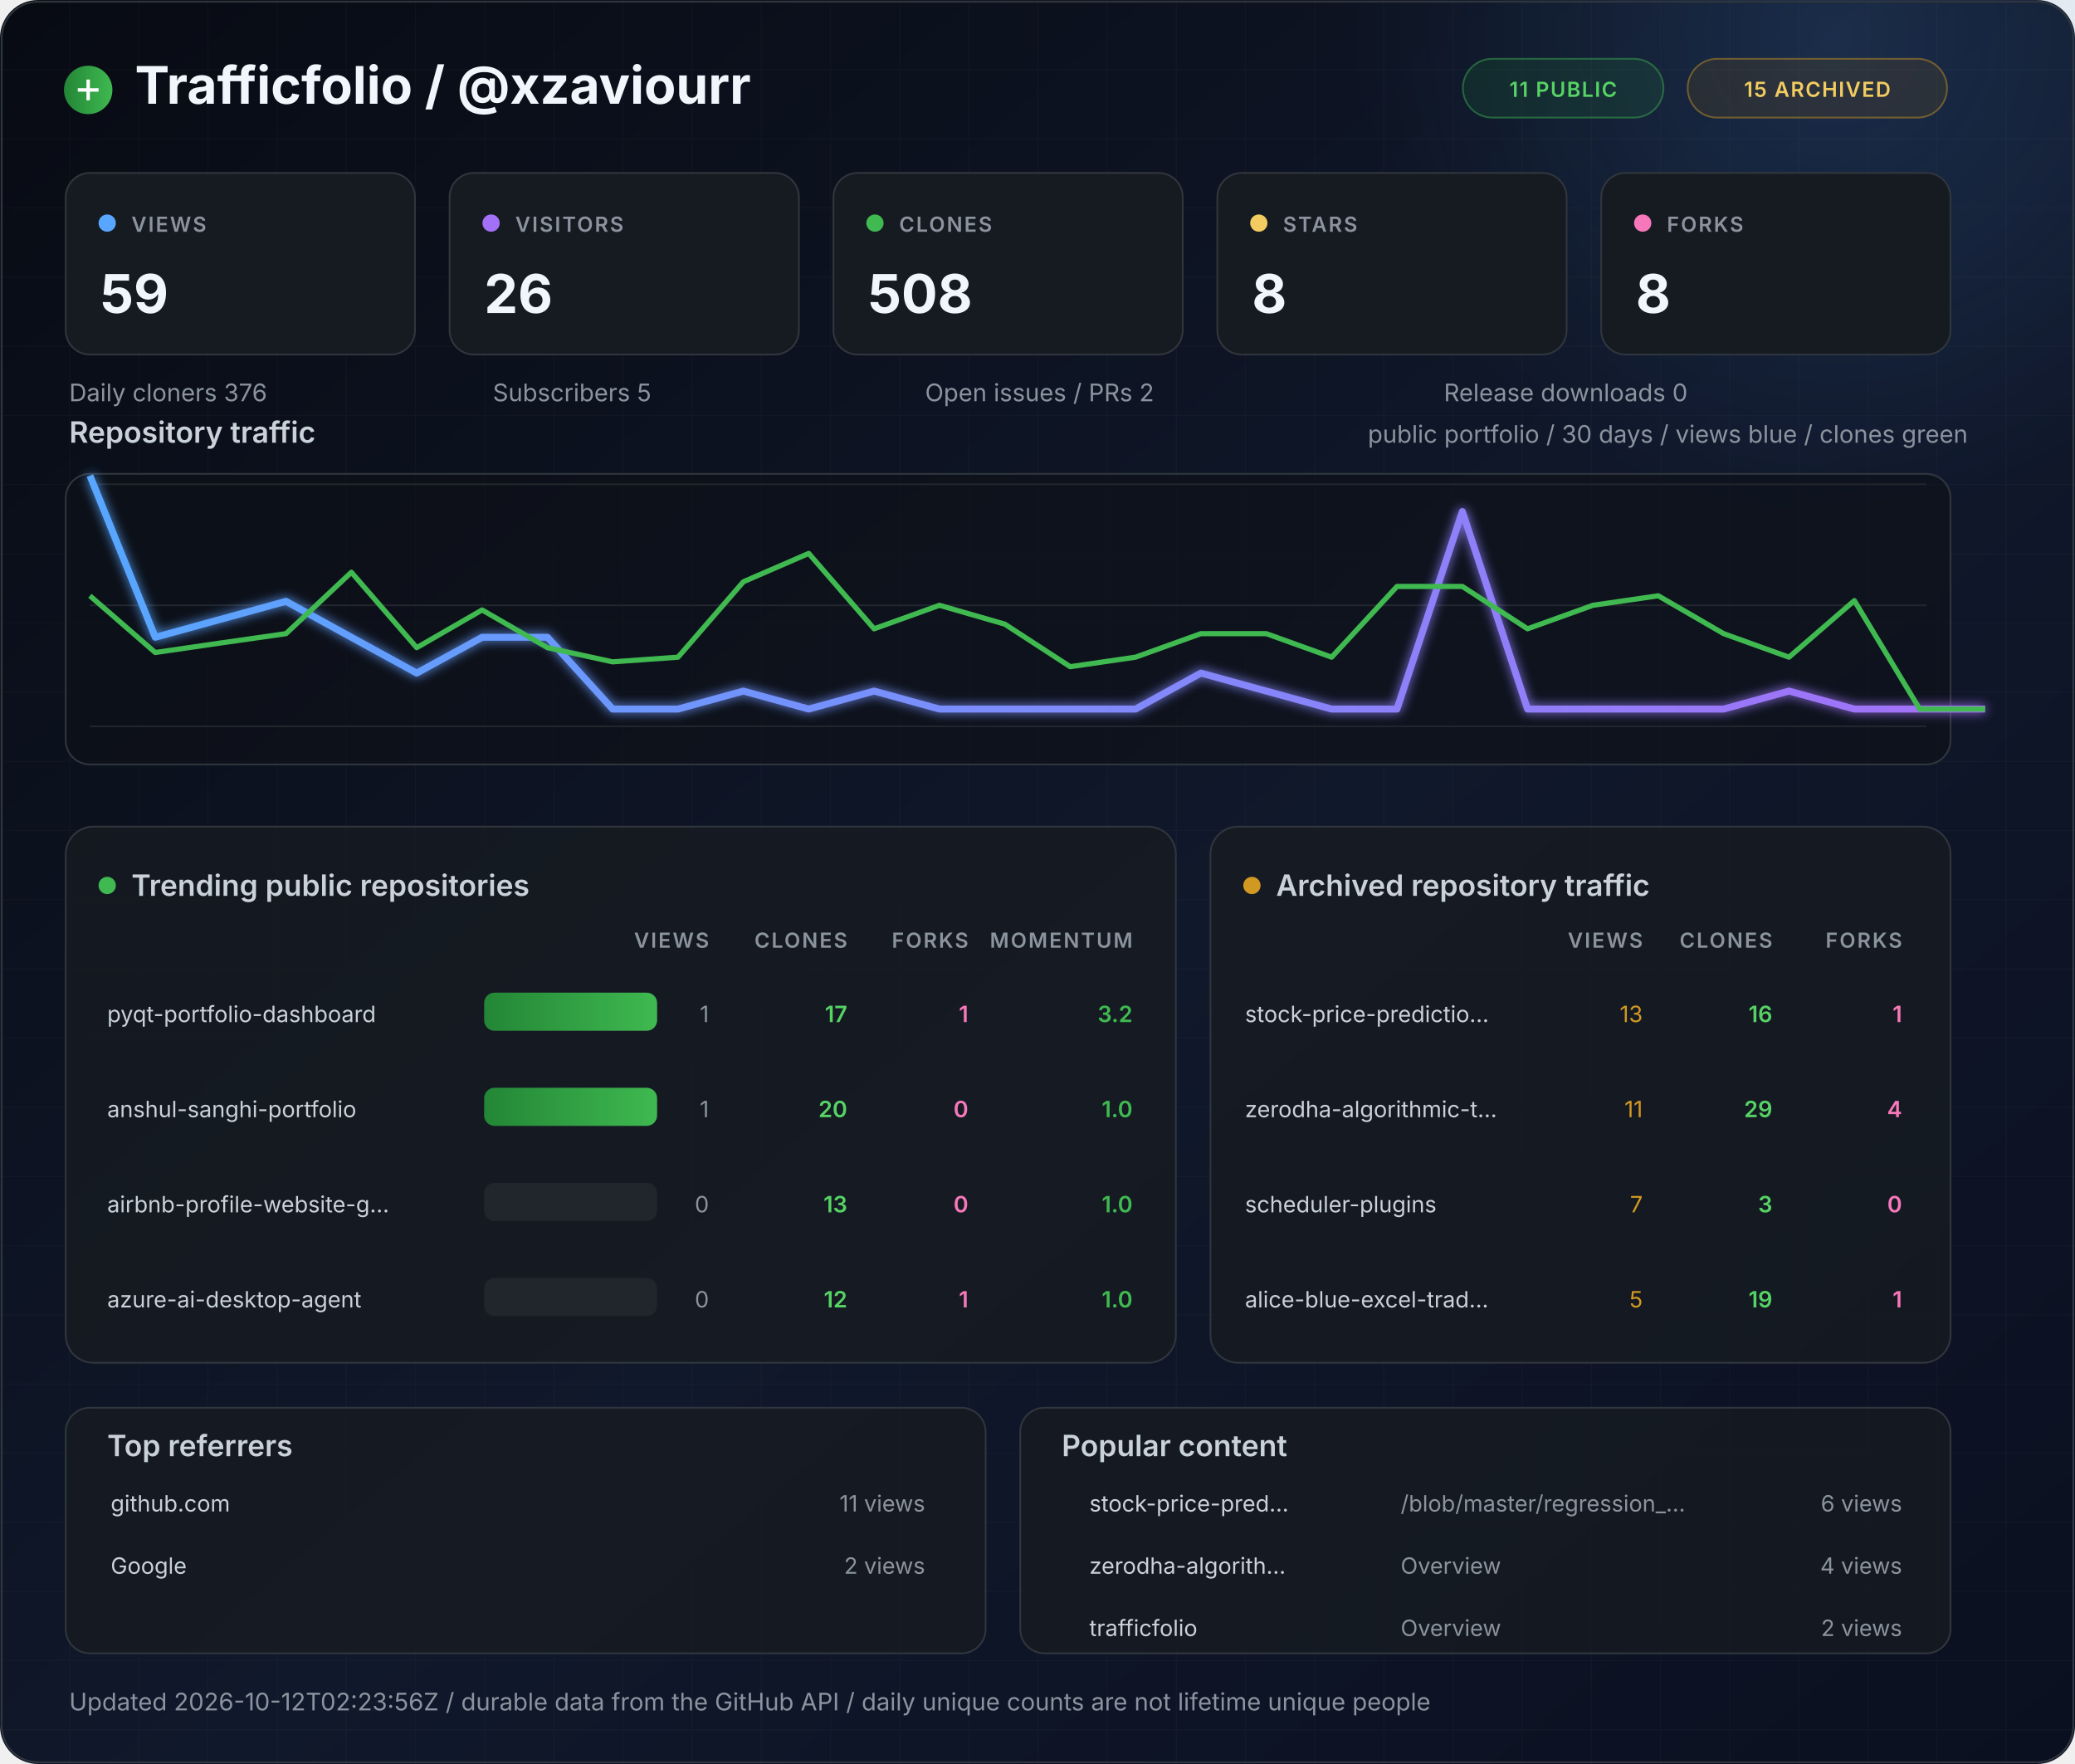
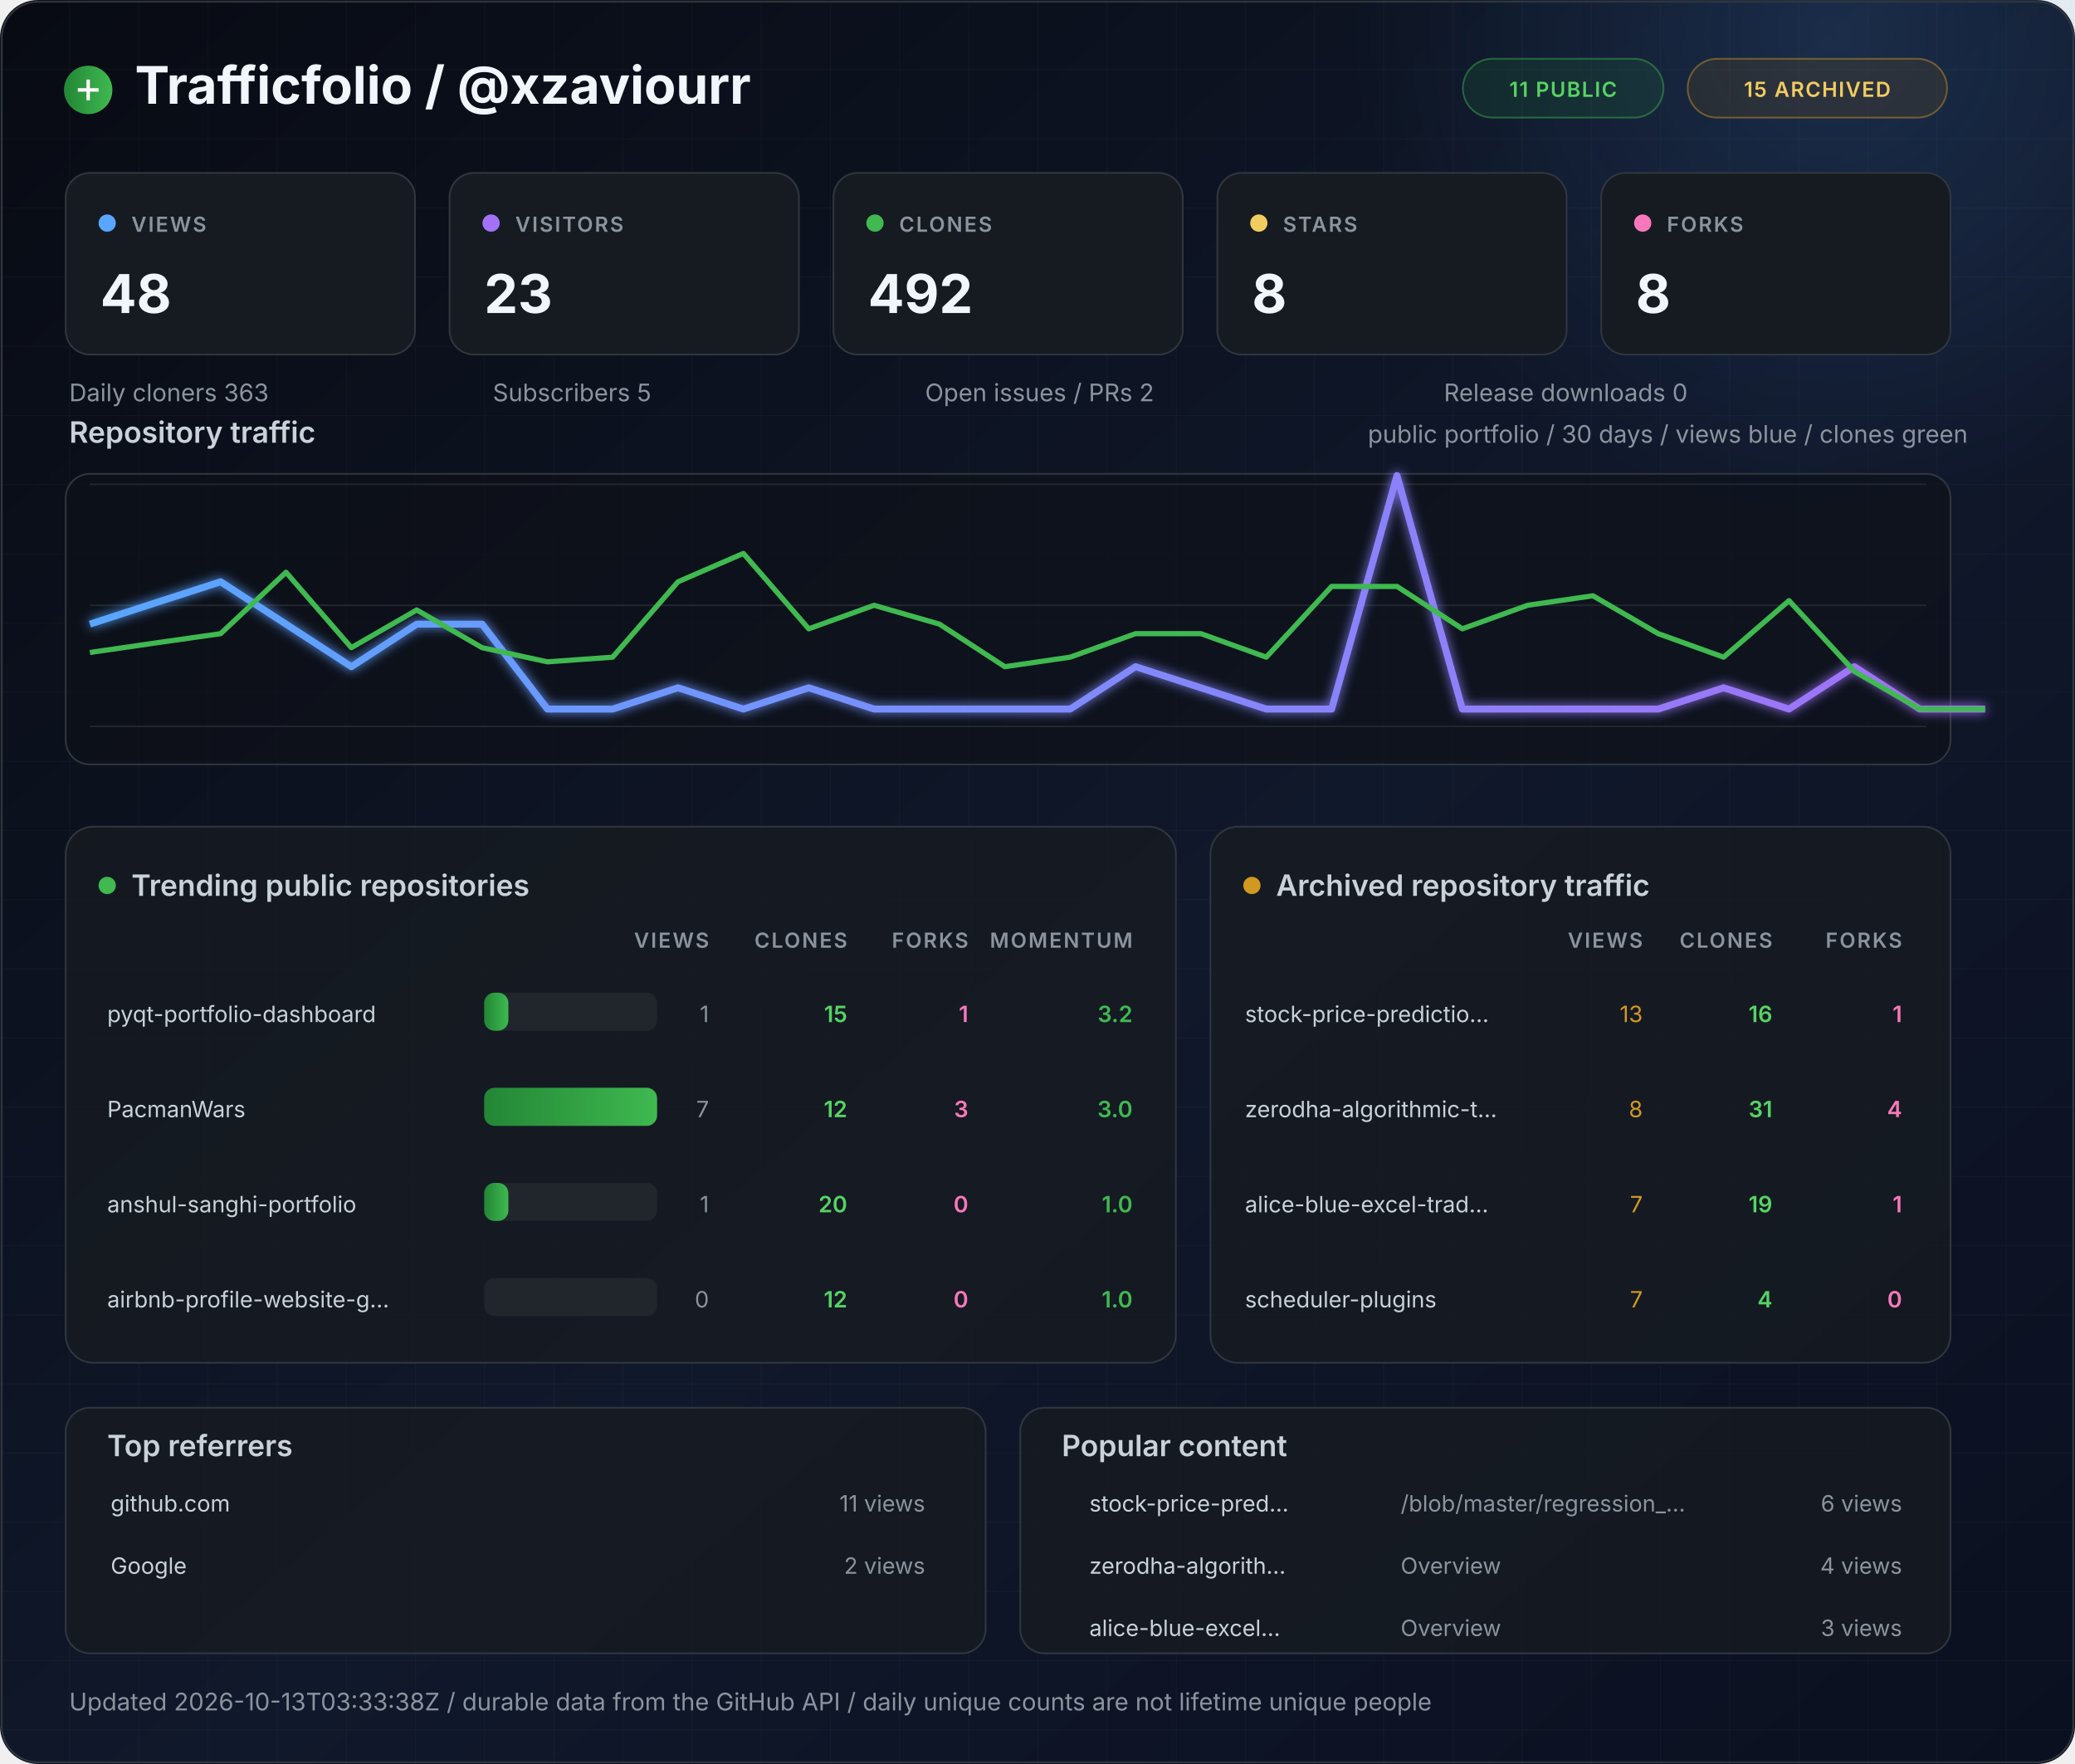
<svg xmlns="http://www.w3.org/2000/svg" width="1200" height="1020" viewBox="0 0 1200 1020" role="img" aria-label="Trafficfolio GitHub analytics dashboard for xzaviourr">
  <defs>
    <linearGradient id="bg" x1="0" y1="0" x2="1" y2="1">
      <stop stop-color="#080b13" />
      <stop offset=".55" stop-color="#10182b" />
      <stop offset="1" stop-color="#0b1020" />
    </linearGradient>
    <linearGradient id="line" x1="0" y1="0" x2="1" y2="0">
      <stop stop-color="#58a6ff" />
      <stop offset="1" stop-color="#a371f7" />
    </linearGradient>
    <linearGradient id="bar" x1="0" y1="0" x2="1" y2="0">
      <stop stop-color="#238636" />
      <stop offset="1" stop-color="#3fb950" />
    </linearGradient>
    <linearGradient id="archiveBar" x1="0" y1="0" x2="1" y2="0">
      <stop stop-color="#9e6a03" />
      <stop offset="1" stop-color="#f2cc60" />
    </linearGradient>
    <radialGradient id="ambient">
      <stop stop-color="#58a6ff" stop-opacity=".16" />
      <stop offset="1" stop-color="#58a6ff" stop-opacity="0" />
    </radialGradient>
    <pattern id="grid" width="40" height="40" patternUnits="userSpaceOnUse">
      <path d="M40 0H0V40" fill="none" stroke="#ffffff" stroke-opacity=".025" />
    </pattern>
    <filter id="glow">
      <feGaussianBlur stdDeviation="3" result="b" />
      <feMerge>
        <feMergeNode in="b" />
        <feMergeNode in="SourceGraphic" />
      </feMerge>
    </filter>
    <style>
    .title{font:750 30px -apple-system,BlinkMacSystemFont,"Segoe UI",sans-serif;fill:#f0f6fc}
    .subtitle{font:14px -apple-system,BlinkMacSystemFont,"Segoe UI",sans-serif;fill:#8b949e}
    .label{font:600 12px -apple-system,BlinkMacSystemFont,"Segoe UI",sans-serif;fill:#8b949e;letter-spacing:1px}
    .metric{font:700 31px -apple-system,BlinkMacSystemFont,"Segoe UI",sans-serif;fill:#f0f6fc}
    .section{font:600 17px -apple-system,BlinkMacSystemFont,"Segoe UI",sans-serif;fill:#c9d1d9}
    .repo,.value,.trend,.archive,.clone,.fork{font:13px -apple-system,BlinkMacSystemFont,"Segoe UI",sans-serif;fill:#c9d1d9}
    .value{fill:#8b949e} .trend{fill:#3fb950;font-weight:600} .archive{fill:#d29922}
    .clone{fill:#56d364;font-weight:600} .fork{fill:#f778ba;font-weight:600}
    .pill{font:600 12px -apple-system,BlinkMacSystemFont,"Segoe UI",sans-serif;letter-spacing:.7px}
  </style>
  </defs>
  <rect width="1200" height="1020" rx="22" fill="url(#bg)" />
  <rect width="1200" height="1020" rx="22" fill="url(#grid)" />
  <circle cx="1060" cy="20" r="280" fill="url(#ambient)" />
  <rect x="1" y="1" width="1198" height="1018" rx="21" fill="none" stroke="#30363d" />
  <circle cx="51" cy="52" r="14" fill="url(#bar)" />
  <path d="M45 52h12M51 46v12" stroke="#fff" stroke-width="2" />
  <text x="78" y="60" class="title">Trafficfolio / @xzaviourr</text>
  <rect x="846" y="34" width="116" height="34" rx="17" fill="#238636" fill-opacity=".16" stroke="#3fb950" stroke-opacity=".45" />
  <text x="904" y="56" text-anchor="middle" class="pill" fill="#56d364">11 PUBLIC</text>
  <rect x="976" y="34" width="150" height="34" rx="17" fill="#9e6a03" fill-opacity=".14" stroke="#d29922" stroke-opacity=".45" />
  <text x="1051" y="56" text-anchor="middle" class="pill" fill="#f2cc60">15 ARCHIVED</text>
  <rect x="38" y="100" width="202" height="105" rx="14" fill="#161b22" stroke="#30363d" />
  <circle cx="62" cy="129" r="5" fill="#58a6ff" />
  <text x="76" y="134" class="label">VIEWS</text>
-   <text x="58" y="181" class="metric">59</text>
+   <text x="58" y="181" class="metric">48</text>
  <rect x="260" y="100" width="202" height="105" rx="14" fill="#161b22" stroke="#30363d" />
  <circle cx="284" cy="129" r="5" fill="#a371f7" />
  <text x="298" y="134" class="label">VISITORS</text>
-   <text x="280" y="181" class="metric">26</text>
+   <text x="280" y="181" class="metric">23</text>
  <rect x="482" y="100" width="202" height="105" rx="14" fill="#161b22" stroke="#30363d" />
  <circle cx="506" cy="129" r="5" fill="#3fb950" />
  <text x="520" y="134" class="label">CLONES</text>
-   <text x="502" y="181" class="metric">508</text>
+   <text x="502" y="181" class="metric">492</text>
  <rect x="704" y="100" width="202" height="105" rx="14" fill="#161b22" stroke="#30363d" />
  <circle cx="728" cy="129" r="5" fill="#f2cc60" />
  <text x="742" y="134" class="label">STARS</text>
  <text x="724" y="181" class="metric">8</text>
  <rect x="926" y="100" width="202" height="105" rx="14" fill="#161b22" stroke="#30363d" />
  <circle cx="950" cy="129" r="5" fill="#f778ba" />
  <text x="964" y="134" class="label">FORKS</text>
  <text x="946" y="181" class="metric">8</text>
-   <text x="40" y="232" class="subtitle">Daily cloners 376</text>
+   <text x="40" y="232" class="subtitle">Daily cloners 363</text>
  <text x="285" y="232" class="subtitle">Subscribers 5</text>
  <text x="535" y="232" class="subtitle">Open issues / PRs 2</text>
  <text x="835" y="232" class="subtitle">Release downloads 0</text>
  <text x="40" y="256" class="section">Repository traffic</text>
  <text x="1138" y="256" text-anchor="end" class="subtitle">public portfolio / 30 days / views blue / clones green</text>
  <rect x="38" y="274" width="1090" height="168" rx="14" fill="#0d1117" fill-opacity=".62" stroke="#30363d" />
  <line x1="52" y1="420" x2="1114" y2="420" stroke="#21262d" />
  <line x1="52" y1="350" x2="1114" y2="350" stroke="#21262d" />
  <line x1="52" y1="280" x2="1114" y2="280" stroke="#21262d" />
-   <polyline points="52.0,275.0 89.8,368.5 127.6,358.1 165.4,347.7 203.2,368.5 241.0,389.2 278.8,368.5 316.6,368.5 354.3,410.0 392.1,410.0 429.9,399.6 467.7,410.0 505.5,399.6 543.3,410.0 581.1,410.0 618.9,410.0 656.7,410.0 694.5,389.2 732.3,399.6 770.1,410.0 807.9,410.0 845.7,295.8 883.4,410.0 921.2,410.0 959.0,410.0 996.8,410.0 1034.6,399.6 1072.4,410.0 1110.2,410.0 1148.0,410.0" fill="none" stroke="url(#line)" stroke-width="4" stroke-linejoin="round" filter="url(#glow)" />
-   <polyline points="52.0,344.5 89.8,377.3 127.6,371.8 165.4,366.4 203.2,330.9 241.0,374.5 278.8,352.7 316.6,374.5 354.3,382.7 392.1,380.0 429.9,336.4 467.7,320.0 505.5,363.6 543.3,350.0 581.1,360.9 618.9,385.5 656.7,380.0 694.5,366.4 732.3,366.4 770.1,380.0 807.9,339.1 845.7,339.1 883.4,363.6 921.2,350.0 959.0,344.5 996.8,366.4 1034.6,380.0 1072.4,347.3 1110.2,410.0 1148.0,410.0" fill="none" stroke="#3fb950" stroke-width="3" stroke-linejoin="round" />
+   <polyline points="52.0,360.9 89.8,348.6 127.6,336.4 165.4,360.9 203.2,385.5 241.0,360.9 278.8,360.9 316.6,410.0 354.3,410.0 392.1,397.7 429.9,410.0 467.7,397.7 505.5,410.0 543.3,410.0 581.1,410.0 618.9,410.0 656.7,385.5 694.5,397.7 732.3,410.0 770.1,410.0 807.9,275.0 845.7,410.0 883.4,410.0 921.2,410.0 959.0,410.0 996.8,397.7 1034.6,410.0 1072.4,385.5 1110.2,410.0 1148.0,410.0" fill="none" stroke="url(#line)" stroke-width="4" stroke-linejoin="round" filter="url(#glow)" />
+   <polyline points="52.0,377.3 89.8,371.8 127.6,366.4 165.4,330.9 203.2,374.5 241.0,352.7 278.8,374.5 316.6,382.7 354.3,380.0 392.1,336.4 429.9,320.0 467.7,363.6 505.5,350.0 543.3,360.9 581.1,385.5 618.9,380.0 656.7,366.4 694.5,366.4 732.3,380.0 770.1,339.1 807.9,339.1 845.7,363.6 883.4,350.0 921.2,344.5 959.0,366.4 996.8,380.0 1034.6,347.3 1072.4,388.2 1110.2,410.0 1148.0,410.0" fill="none" stroke="#3fb950" stroke-width="3" stroke-linejoin="round" />
  <rect x="38" y="478" width="642" height="310" rx="16" fill="#161b22" fill-opacity=".82" stroke="#30363d" />
  <circle cx="62" cy="512" r="5" fill="#3fb950" />
  <text x="76" y="518" class="section">Trending public repositories</text>
  <text x="410" y="548" text-anchor="end" class="label">VIEWS</text>
  <text x="490" y="548" text-anchor="end" class="label">CLONES</text>
  <text x="560" y="548" text-anchor="end" class="label">FORKS</text>
  <text x="655" y="548" text-anchor="end" class="label">MOMENTUM</text>
  <text x="62" y="591" class="repo">pyqt-portfolio-dashboard</text>
  <rect x="280" y="574" width="100" height="22" rx="6" fill="#21262d" />
-   <rect x="280" y="574" width="100" height="22" rx="6" fill="url(#bar)" />
+   <rect x="280" y="574" width="14" height="22" rx="6" fill="url(#bar)" />
  <text x="410" y="591" text-anchor="end" class="value">1</text>
-   <text x="490" y="591" text-anchor="end" class="clone">17</text>
+   <text x="490" y="591" text-anchor="end" class="clone">15</text>
  <text x="560" y="591" text-anchor="end" class="fork">1</text>
  <text x="655" y="591" text-anchor="end" class="trend">3.2</text>
-   <text x="62" y="646" class="repo">anshul-sanghi-portfolio</text>
+   <text x="62" y="646" class="repo">PacmanWars</text>
  <rect x="280" y="629" width="100" height="22" rx="6" fill="#21262d" />
  <rect x="280" y="629" width="100" height="22" rx="6" fill="url(#bar)" />
-   <text x="410" y="646" text-anchor="end" class="value">1</text>
-   <text x="490" y="646" text-anchor="end" class="clone">20</text>
-   <text x="560" y="646" text-anchor="end" class="fork">0</text>
-   <text x="655" y="646" text-anchor="end" class="trend">1.0</text>
-   <text x="62" y="701" class="repo">airbnb-profile-website-g...</text>
+   <text x="410" y="646" text-anchor="end" class="value">7</text>
+   <text x="490" y="646" text-anchor="end" class="clone">12</text>
+   <text x="560" y="646" text-anchor="end" class="fork">3</text>
+   <text x="655" y="646" text-anchor="end" class="trend">3.0</text>
+   <text x="62" y="701" class="repo">anshul-sanghi-portfolio</text>
  <rect x="280" y="684" width="100" height="22" rx="6" fill="#21262d" />
-   <rect x="280" y="684" width="0" height="22" rx="6" fill="url(#bar)" />
-   <text x="410" y="701" text-anchor="end" class="value">0</text>
-   <text x="490" y="701" text-anchor="end" class="clone">13</text>
+   <rect x="280" y="684" width="14" height="22" rx="6" fill="url(#bar)" />
+   <text x="410" y="701" text-anchor="end" class="value">1</text>
+   <text x="490" y="701" text-anchor="end" class="clone">20</text>
  <text x="560" y="701" text-anchor="end" class="fork">0</text>
  <text x="655" y="701" text-anchor="end" class="trend">1.0</text>
-   <text x="62" y="756" class="repo">azure-ai-desktop-agent</text>
+   <text x="62" y="756" class="repo">airbnb-profile-website-g...</text>
  <rect x="280" y="739" width="100" height="22" rx="6" fill="#21262d" />
  <rect x="280" y="739" width="0" height="22" rx="6" fill="url(#bar)" />
  <text x="410" y="756" text-anchor="end" class="value">0</text>
  <text x="490" y="756" text-anchor="end" class="clone">12</text>
-   <text x="560" y="756" text-anchor="end" class="fork">1</text>
+   <text x="560" y="756" text-anchor="end" class="fork">0</text>
  <text x="655" y="756" text-anchor="end" class="trend">1.0</text>
  <rect x="700" y="478" width="428" height="310" rx="16" fill="#161b22" fill-opacity=".82" stroke="#30363d" />
  <circle cx="724" cy="512" r="5" fill="#d29922" />
  <text x="738" y="518" class="section">Archived repository traffic</text>
  <text x="950" y="548" text-anchor="end" class="label">VIEWS</text>
  <text x="1025" y="548" text-anchor="end" class="label">CLONES</text>
  <text x="1100" y="548" text-anchor="end" class="label">FORKS</text>
  <text x="720" y="591" class="repo">stock-price-predictio...</text>
  <text x="950" y="591" text-anchor="end" class="archive">13</text>
  <text x="1025" y="591" text-anchor="end" class="clone">16</text>
  <text x="1100" y="591" text-anchor="end" class="fork">1</text>
  <text x="720" y="646" class="repo">zerodha-algorithmic-t...</text>
-   <text x="950" y="646" text-anchor="end" class="archive">11</text>
-   <text x="1025" y="646" text-anchor="end" class="clone">29</text>
+   <text x="950" y="646" text-anchor="end" class="archive">8</text>
+   <text x="1025" y="646" text-anchor="end" class="clone">31</text>
  <text x="1100" y="646" text-anchor="end" class="fork">4</text>
-   <text x="720" y="701" class="repo">scheduler-plugins</text>
+   <text x="720" y="701" class="repo">alice-blue-excel-trad...</text>
  <text x="950" y="701" text-anchor="end" class="archive">7</text>
-   <text x="1025" y="701" text-anchor="end" class="clone">3</text>
-   <text x="1100" y="701" text-anchor="end" class="fork">0</text>
-   <text x="720" y="756" class="repo">alice-blue-excel-trad...</text>
-   <text x="950" y="756" text-anchor="end" class="archive">5</text>
-   <text x="1025" y="756" text-anchor="end" class="clone">19</text>
-   <text x="1100" y="756" text-anchor="end" class="fork">1</text>
+   <text x="1025" y="701" text-anchor="end" class="clone">19</text>
+   <text x="1100" y="701" text-anchor="end" class="fork">1</text>
+   <text x="720" y="756" class="repo">scheduler-plugins</text>
+   <text x="950" y="756" text-anchor="end" class="archive">7</text>
+   <text x="1025" y="756" text-anchor="end" class="clone">4</text>
+   <text x="1100" y="756" text-anchor="end" class="fork">0</text>
  <rect x="38" y="814" width="532" height="142" rx="14" fill="#161b22" fill-opacity=".82" stroke="#30363d" />
  <text x="62" y="842" class="section">Top referrers</text>
  <text x="64" y="874" class="repo">github.com</text>
  <text x="535" y="874" text-anchor="end" class="value">11 views</text>
  <text x="64" y="910" class="repo">Google</text>
  <text x="535" y="910" text-anchor="end" class="value">2 views</text>
  <rect x="590" y="814" width="538" height="142" rx="14" fill="#161b22" fill-opacity=".82" stroke="#30363d" />
  <text x="614" y="842" class="section">Popular content</text>
  <text x="630" y="874" class="repo">stock-price-pred...</text>
  <text x="810" y="874" class="value">/blob/master/regression_...</text>
  <text x="1100" y="874" text-anchor="end" class="value">6 views</text>
  <text x="630" y="910" class="repo">zerodha-algorith...</text>
  <text x="810" y="910" class="value">Overview</text>
  <text x="1100" y="910" text-anchor="end" class="value">4 views</text>
-   <text x="630" y="946" class="repo">trafficfolio</text>
+   <text x="630" y="946" class="repo">alice-blue-excel...</text>
  <text x="810" y="946" class="value">Overview</text>
-   <text x="1100" y="946" text-anchor="end" class="value">2 views</text>
-   <text x="40" y="989" class="subtitle">Updated 2026-10-12T02:23:56Z / durable data from the GitHub API / daily unique counts are not lifetime unique people</text>
+   <text x="1100" y="946" text-anchor="end" class="value">3 views</text>
+   <text x="40" y="989" class="subtitle">Updated 2026-10-13T03:33:38Z / durable data from the GitHub API / daily unique counts are not lifetime unique people</text>
</svg>
